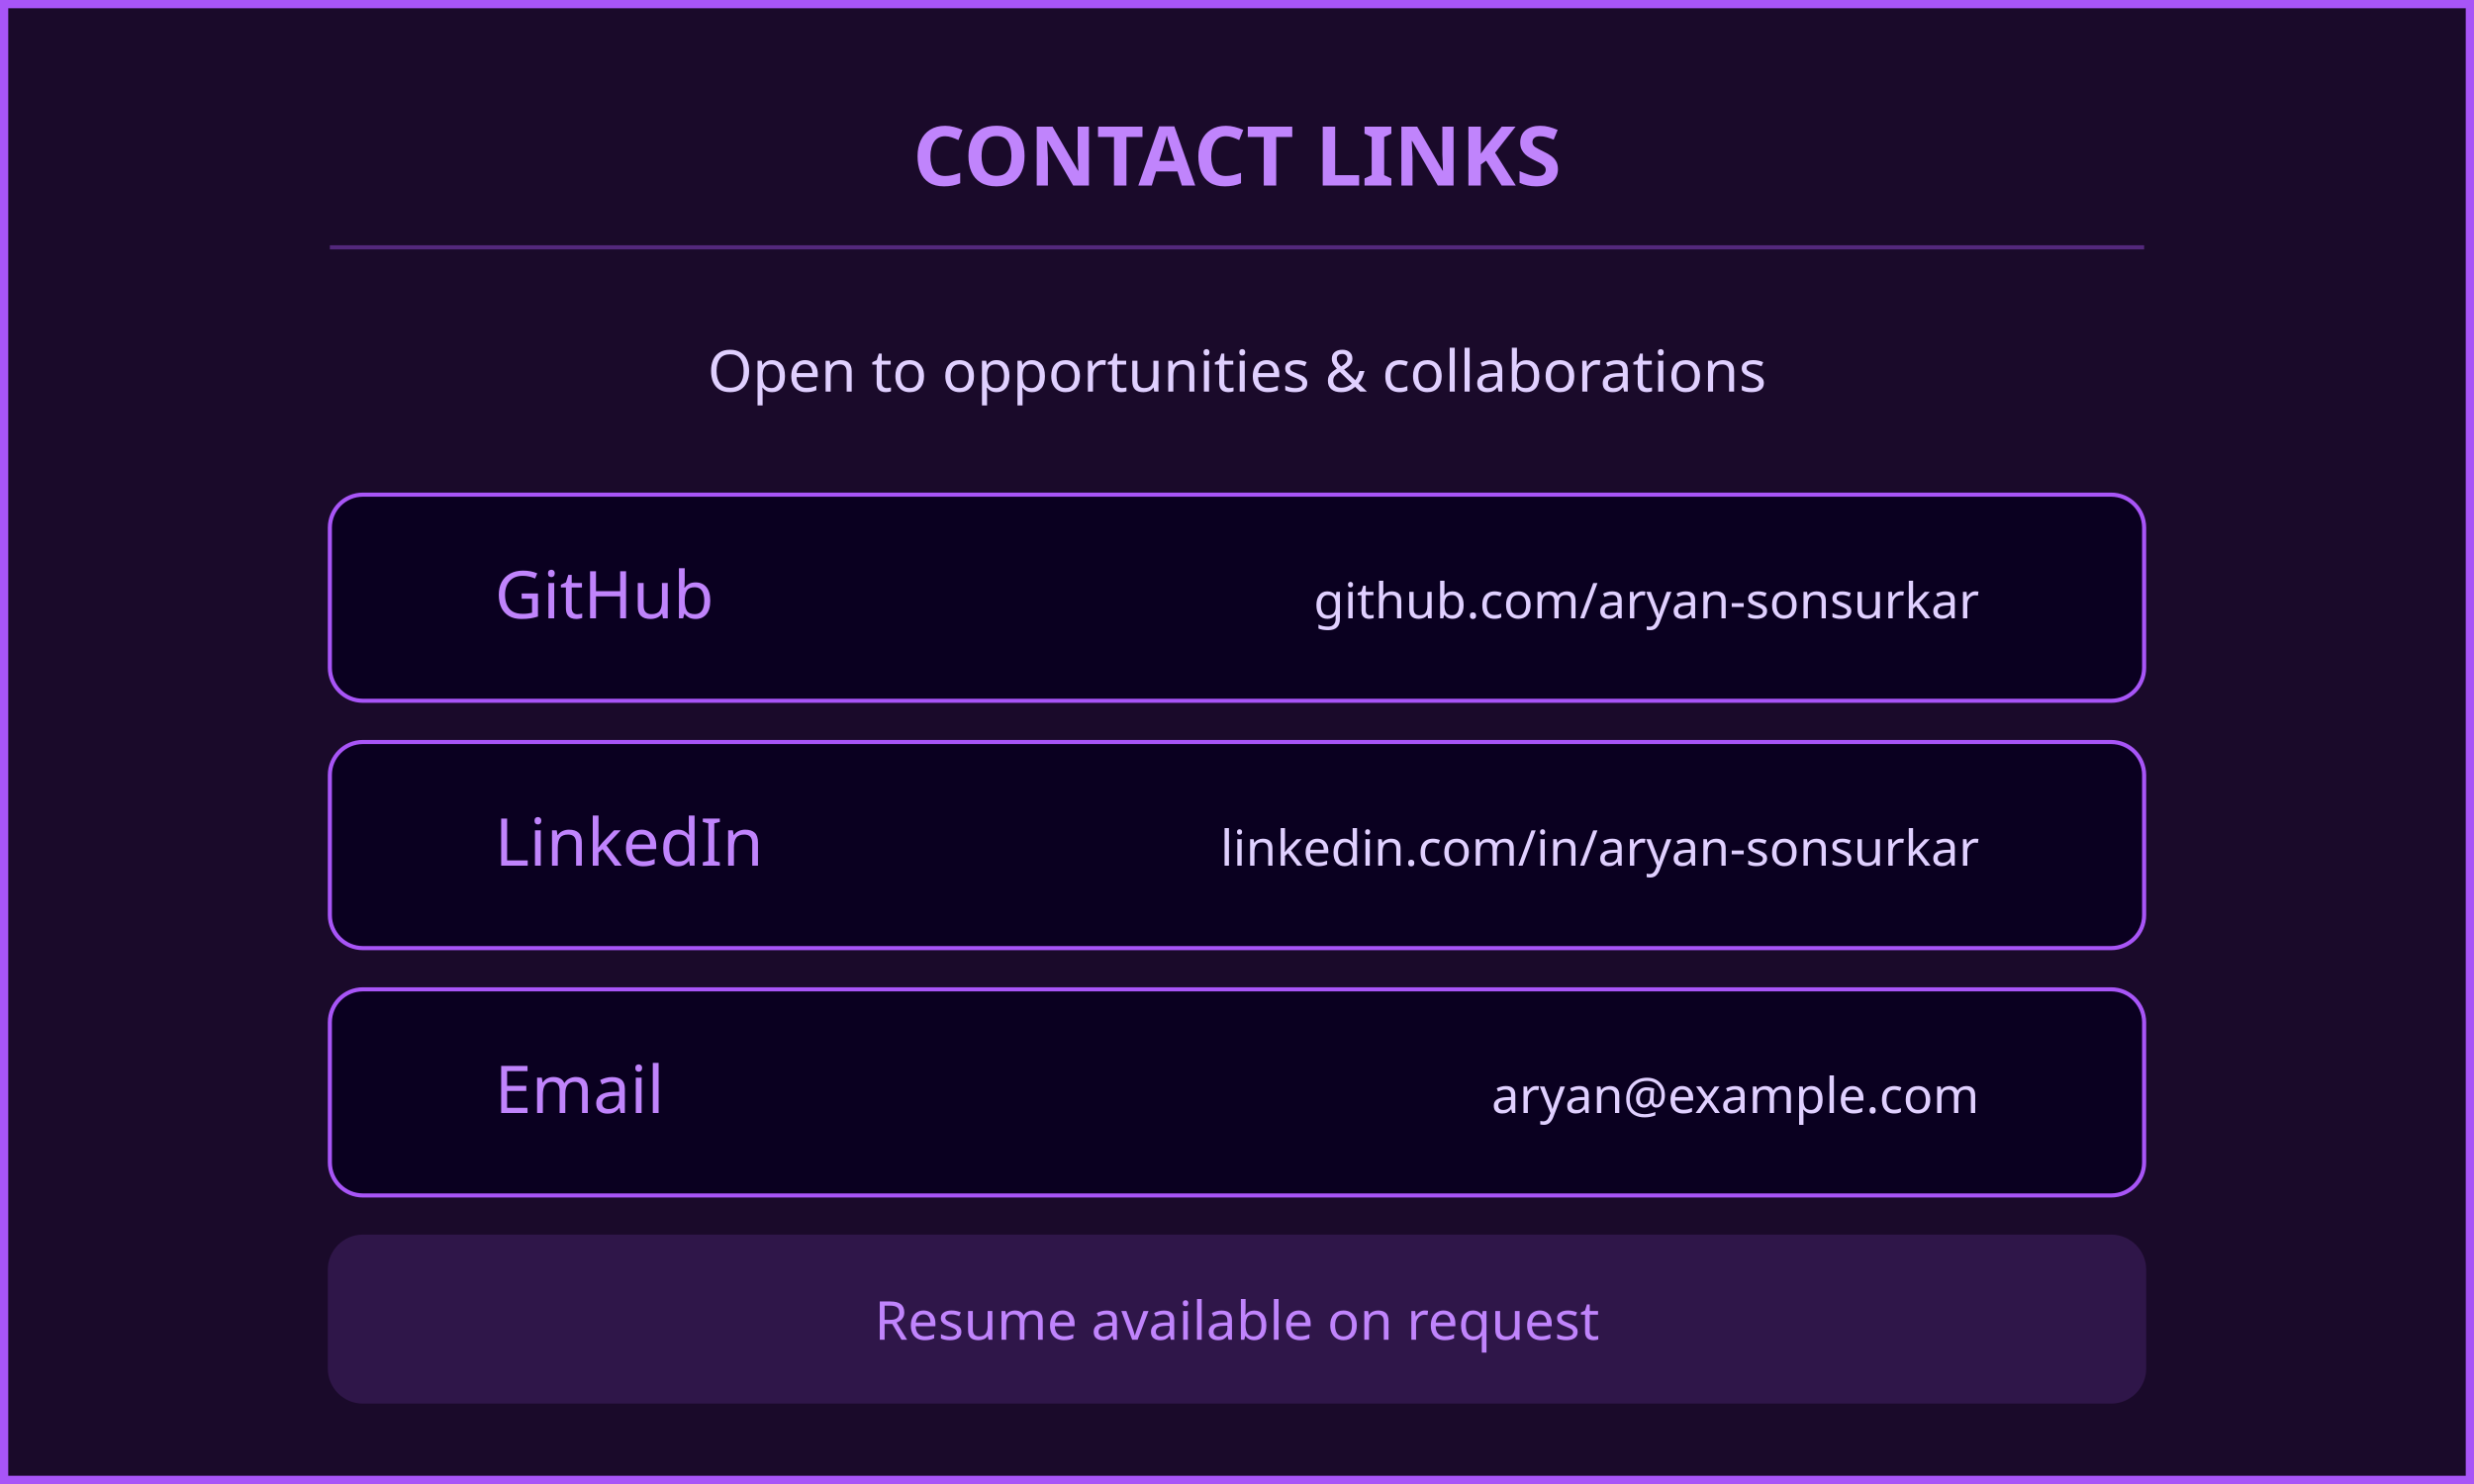
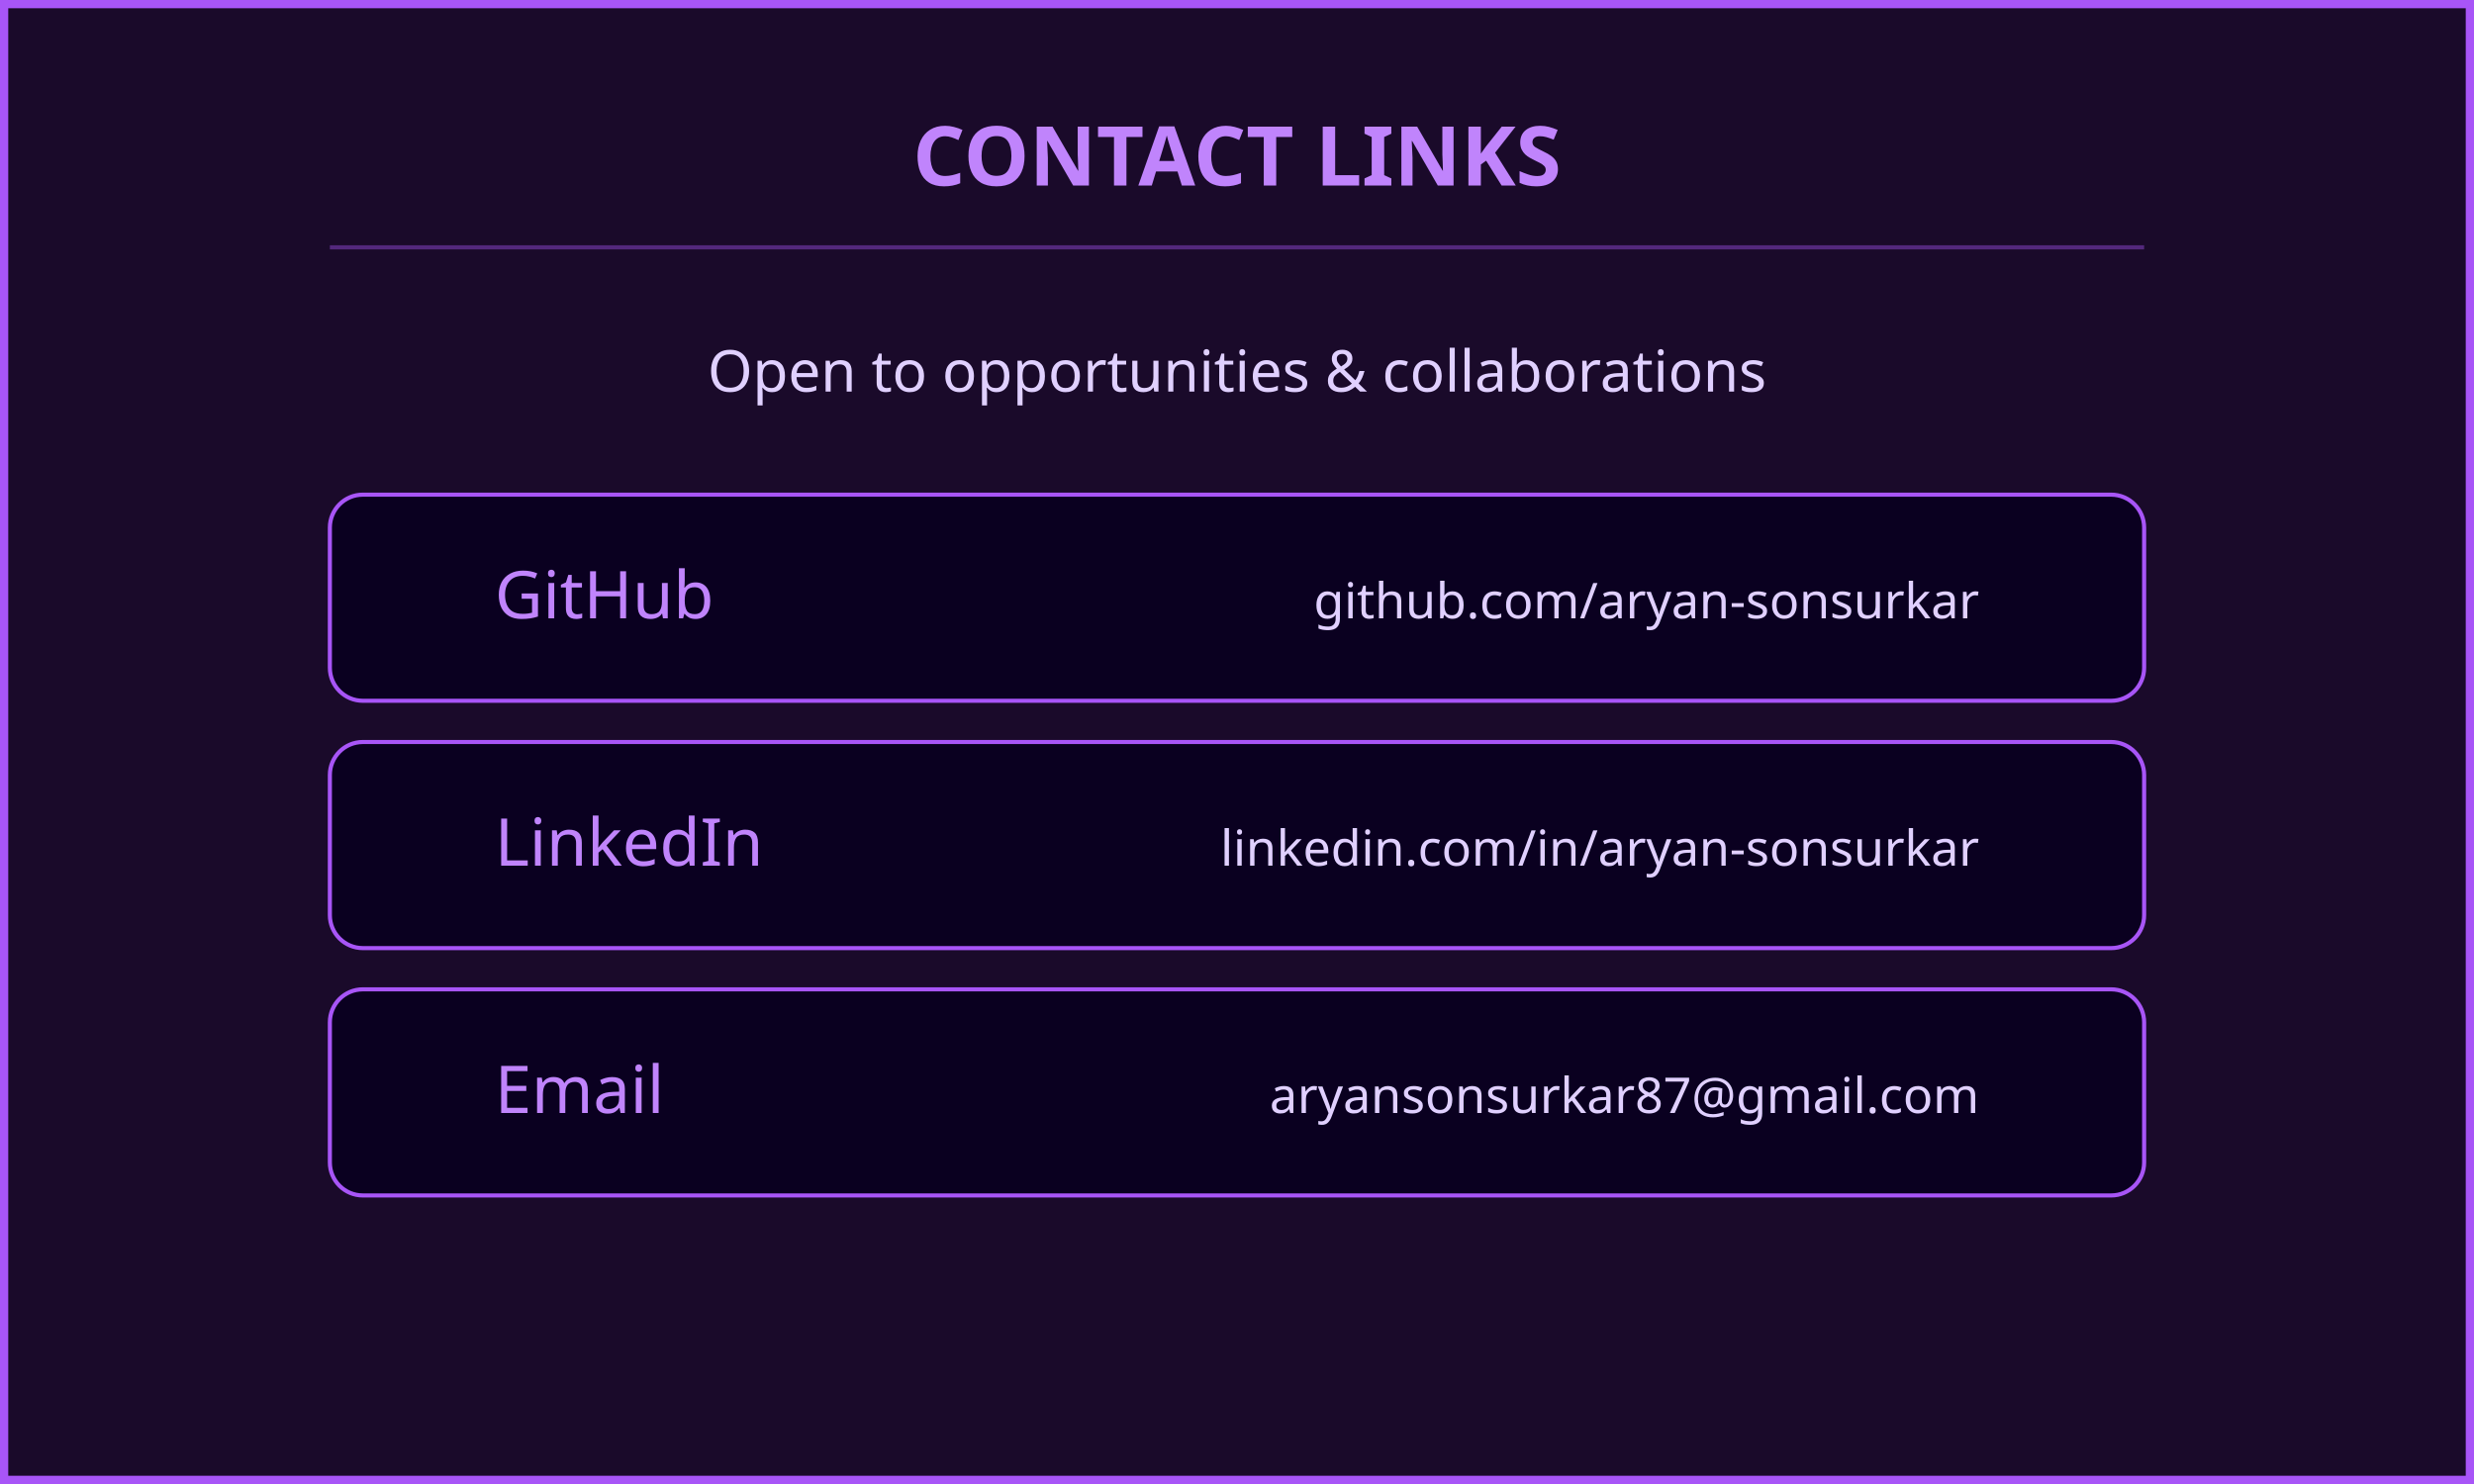
<svg xmlns="http://www.w3.org/2000/svg" viewBox="0 0 600 360">
  <rect width="600" height="360" fill="#1a0a2a" />
  <rect x="1" y="1" width="598" height="358" fill="none" stroke="#a855f7" stroke-width="2" />
  <text x="300" y="45" fill="#c084fc" font-size="20" font-family="sans-serif" text-anchor="middle" font-weight="bold">CONTACT LINKS</text>
  <line x1="80" y1="60" x2="520" y2="60" stroke="#a855f7" stroke-width="1" opacity="0.4" />
  <text x="300" y="95" fill="#e0d0ff" font-size="14" font-family="sans-serif" text-anchor="middle">Open to opportunities &amp; collaborations</text>
  <rect x="80" y="120" width="440" height="50" rx="8" fill="#0a0020" stroke="#a855f7" stroke-width="1" />
  <text x="120" y="150" fill="#c084fc" font-size="16" font-family="sans-serif">GitHub</text>
  <text x="480" y="150" fill="#e0d0ff" font-size="12" font-family="sans-serif" text-anchor="end">github.com/aryan-sonsurkar</text>
  <rect x="80" y="180" width="440" height="50" rx="8" fill="#0a0020" stroke="#a855f7" stroke-width="1" />
  <text x="120" y="210" fill="#c084fc" font-size="16" font-family="sans-serif">LinkedIn</text>
  <text x="480" y="210" fill="#e0d0ff" font-size="12" font-family="sans-serif" text-anchor="end">linkedin.com/in/aryan-sonsurkar</text>
  <rect x="80" y="240" width="440" height="50" rx="8" fill="#0a0020" stroke="#a855f7" stroke-width="1" />
  <text x="120" y="270" fill="#c084fc" font-size="16" font-family="sans-serif">Email</text>
-   <text x="480" y="270" fill="#e0d0ff" font-size="12" font-family="sans-serif" text-anchor="end">aryan@example.com</text>
-   <rect x="80" y="300" width="440" height="40" rx="8" fill="#a855f7" opacity="0.15" stroke="#a855f7" stroke-width="1" />
-   <text x="300" y="325" fill="#c084fc" font-size="13" font-family="sans-serif" text-anchor="middle">Resume available on request</text>
+   <text x="480" y="270" fill="#e0d0ff" font-size="12" font-family="sans-serif" text-anchor="end">aryansonsurkar87@gmail.com</text>
</svg>
